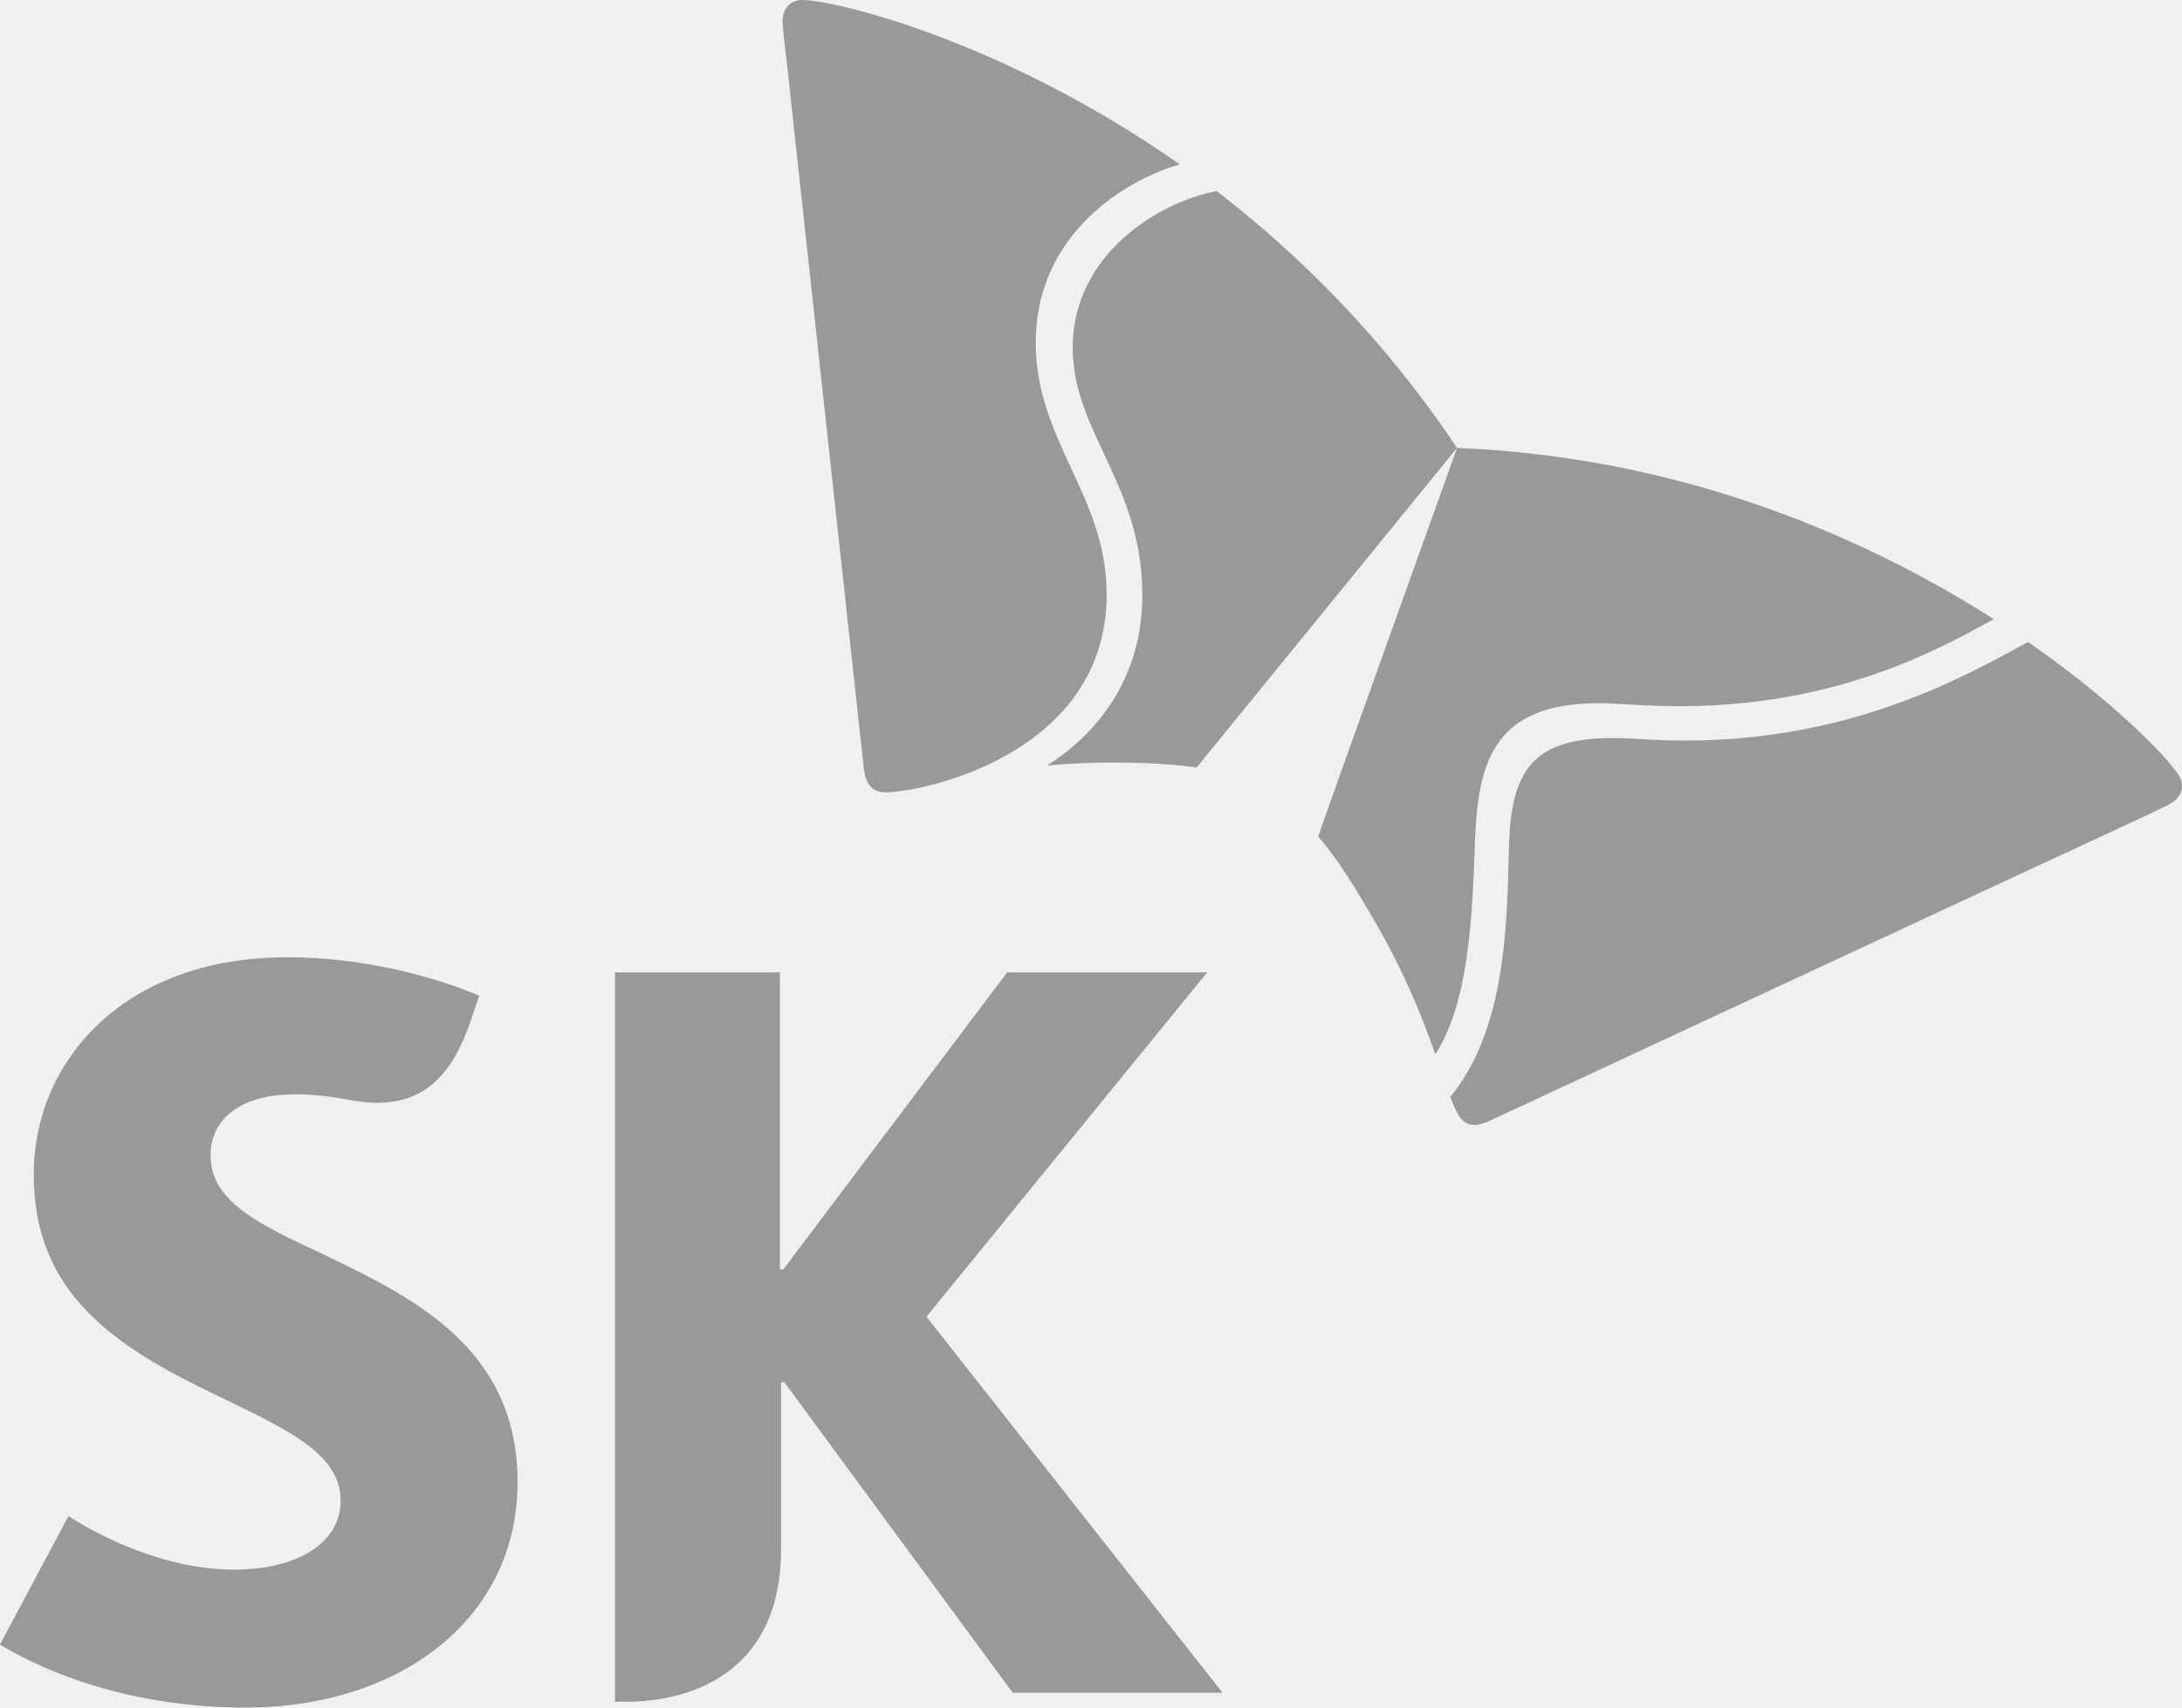
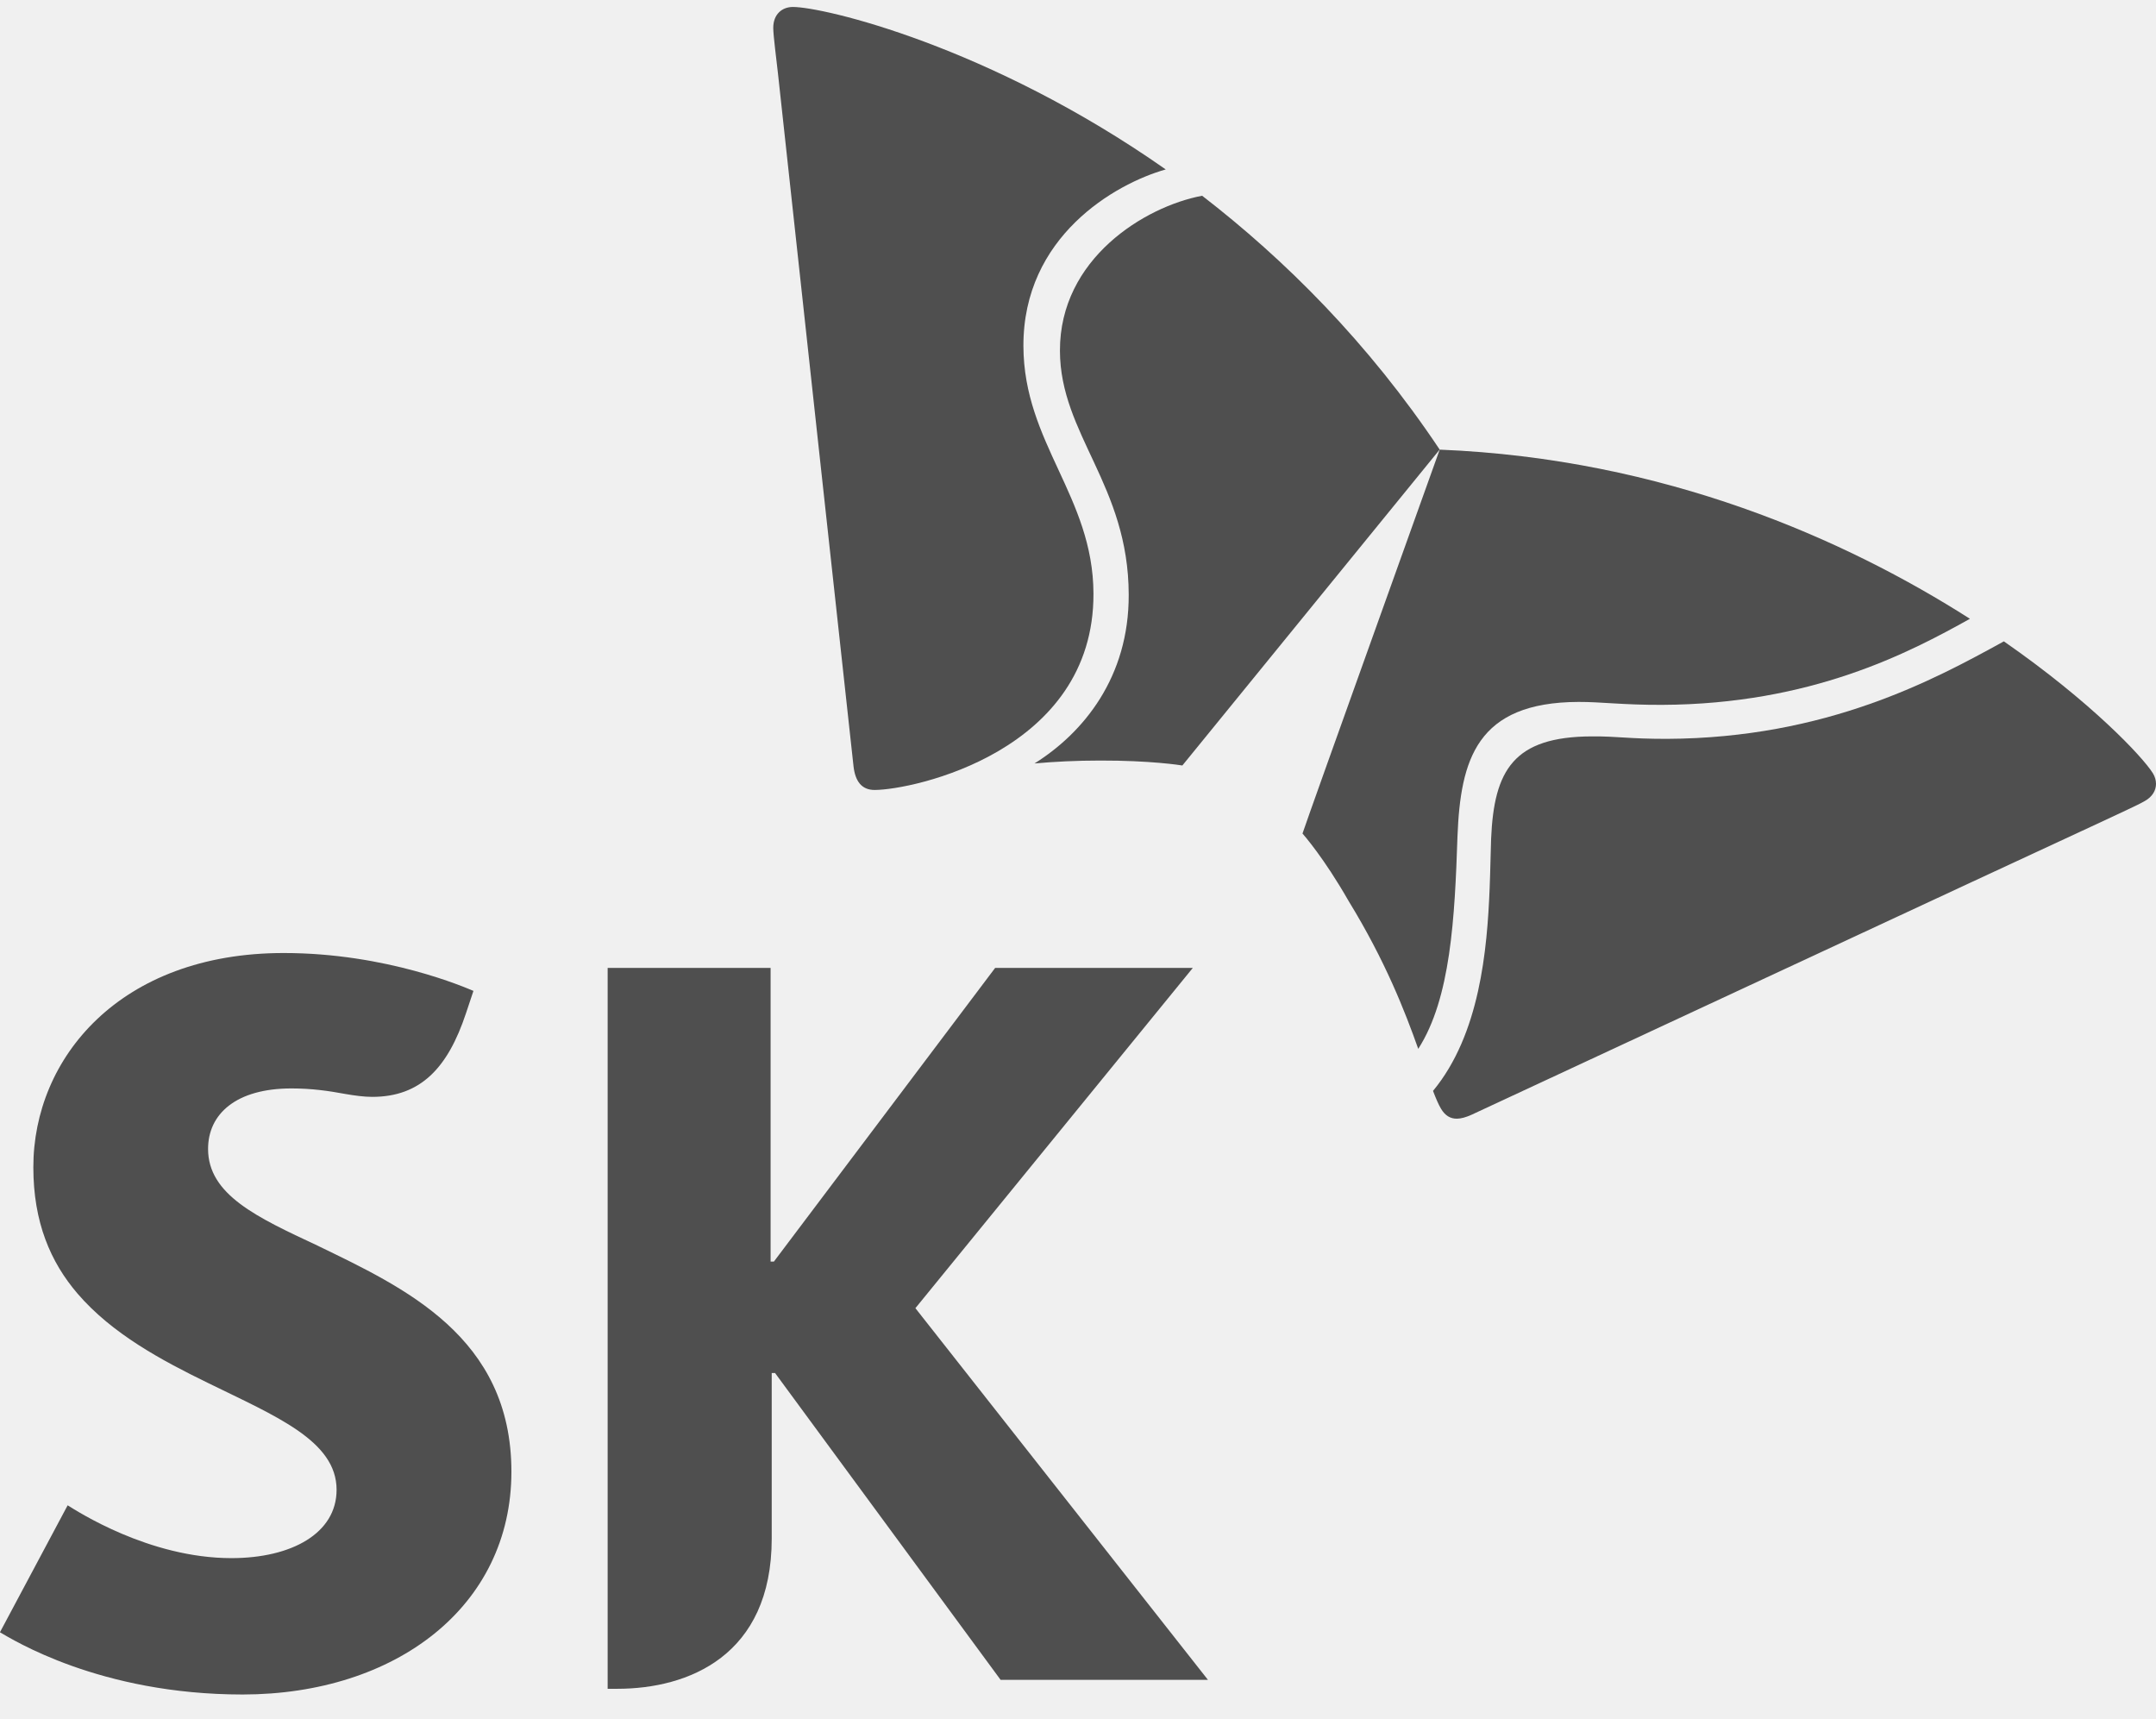
- <svg xmlns="http://www.w3.org/2000/svg" width="69" height="54" viewBox="0 0 69 54" fill="none">
-   <g clip-path="url(#clip0_3312_86167)">
-     <path d="M10.153 39.631C8.233 38.734 6.659 38.01 6.659 36.542C6.659 35.422 7.556 34.606 9.327 34.606C9.978 34.606 10.512 34.684 11.062 34.785C11.35 34.836 11.656 34.876 11.912 34.876C13.46 34.876 14.332 33.953 14.913 32.201L15.152 31.485C14.905 31.384 12.377 30.273 9.08 30.273C3.835 30.273 1.065 33.638 1.067 37.129C1.067 38.891 1.619 40.165 2.481 41.172C3.593 42.464 5.178 43.311 6.661 44.033C8.822 45.095 10.772 45.878 10.772 47.449C10.772 48.843 9.331 49.637 7.406 49.637C4.766 49.637 2.459 48.127 2.165 47.946L-0.002 52.009C0.384 52.226 3.173 54 7.767 54C12.661 53.996 16.367 51.189 16.367 46.87C16.367 42.552 12.932 40.979 10.151 39.631H10.153Z" fill="#999" />
-     <path d="M29.296 41.639L38.174 30.75H31.848L24.767 40.147H24.662V30.75H19.447V53.817H19.76C22.014 53.817 24.698 52.774 24.698 49.008V43.713H24.804L32.023 53.531H38.659L29.298 41.641L29.296 41.639Z" fill="#999" />
-     <path d="M38.471 6.042C36.635 6.389 33.914 8.055 33.922 11.002C33.928 13.678 36.117 15.3 36.123 18.807C36.133 21.445 34.679 23.223 33.108 24.207C33.743 24.151 34.439 24.114 35.206 24.114C36.813 24.11 37.781 24.262 37.84 24.272L46.075 14.164C43.789 10.738 41.117 8.081 38.471 6.04V6.042Z" fill="#999" />
-     <path d="M45.389 33.34C46.428 31.727 46.558 29.153 46.645 26.533C46.743 24.09 47.252 22.249 50.521 22.239C51.245 22.237 51.935 22.336 53.185 22.332C57.975 22.312 61.102 20.662 63.045 19.578C59.071 17.043 53.272 14.456 46.075 14.165C45.606 15.489 41.959 25.632 41.685 26.45C41.725 26.499 42.364 27.215 43.162 28.611C44.338 30.529 44.969 32.155 45.389 33.34Z" fill="#999" />
-     <path d="M27.995 25.056C27.579 25.058 27.372 24.782 27.316 24.301C27.263 23.824 25.204 4.974 24.897 2.123C24.853 1.707 24.749 0.942 24.747 0.67C24.747 0.229 25.033 0.002 25.37 9.87751e-06C26.346 -0.004 31.664 1.242 37.308 5.199C35.681 5.658 32.741 7.351 32.753 10.854C32.763 13.955 34.983 15.661 34.995 18.77C35.014 23.83 29.201 25.054 27.995 25.056Z" fill="#999" />
-     <path d="M45.862 34.686C45.952 34.921 46.035 35.118 46.118 35.256C46.248 35.475 46.416 35.577 46.625 35.575C46.757 35.575 46.917 35.53 47.096 35.449C47.53 35.25 64.727 27.242 67.322 26.044C67.698 25.863 68.412 25.545 68.645 25.407C68.889 25.269 69 25.066 69 24.859C69 24.743 68.966 24.628 68.901 24.522C68.576 23.996 66.912 22.231 64.131 20.301C61.921 21.516 58.472 23.398 53.343 23.42C52.085 23.42 51.801 23.337 50.943 23.341C48.439 23.349 47.814 24.421 47.721 26.619C47.705 27.032 47.699 27.593 47.674 28.203C47.595 30.166 47.362 32.873 45.862 34.686Z" fill="#999" />
+ <svg xmlns="http://www.w3.org/2000/svg" width="69" height="55" viewBox="0 0 69 55" fill="none">
+   <g clip-path="url(#clip0_979_202542)">
+     <path d="M10.153 39.854C8.233 38.957 6.659 38.232 6.659 36.765C6.659 35.645 7.556 34.829 9.327 34.829C9.978 34.829 10.512 34.906 11.062 35.008C11.35 35.058 11.656 35.099 11.912 35.099C13.46 35.099 14.332 34.175 14.913 32.424L15.152 31.708C14.905 31.606 12.377 30.496 9.08 30.496C3.835 30.496 1.065 33.861 1.067 37.352C1.067 39.113 1.619 40.388 2.481 41.394C3.593 42.687 5.178 43.533 6.661 44.256C8.822 45.317 10.772 46.101 10.772 47.672C10.772 49.066 9.331 49.859 7.406 49.859C4.766 49.859 2.459 48.349 2.165 48.169L-0.002 52.232C0.384 52.449 3.173 54.223 7.767 54.223C12.661 54.218 16.367 51.412 16.367 47.093C16.367 42.774 12.932 41.202 10.151 39.854H10.153Z" fill="#4F4F4F" />
+     <path d="M29.296 41.861L38.174 30.973H31.848L24.767 40.37H24.662V30.973H19.447V54.04H19.76C22.014 54.04 24.698 52.997 24.698 49.23V43.935H24.804L32.023 53.754H38.659L29.298 41.863L29.296 41.861Z" fill="#4F4F4F" />
+     <path d="M38.471 6.264C36.635 6.611 33.914 8.277 33.922 11.224C33.928 13.901 36.117 15.523 36.123 19.03C36.133 21.668 34.679 23.446 33.108 24.43C33.743 24.373 34.439 24.337 35.206 24.337C36.813 24.333 37.781 24.485 37.84 24.495L46.075 14.386C43.789 10.96 41.117 8.304 38.471 6.262V6.264Z" fill="#4F4F4F" />
+     <path d="M45.389 33.563C46.428 31.949 46.558 29.376 46.645 26.756C46.743 24.312 47.252 22.471 50.521 22.461C51.245 22.459 51.935 22.559 53.185 22.555C57.975 22.535 61.102 20.884 63.045 19.801C59.071 17.266 53.272 14.678 46.075 14.388C45.606 15.711 41.959 25.855 41.685 26.672C41.725 26.721 42.364 27.438 43.162 28.834C44.338 30.752 44.969 32.377 45.389 33.563Z" fill="#4F4F4F" />
+     <path d="M27.995 25.278C27.579 25.28 27.372 25.005 27.316 24.523C27.263 24.047 25.204 5.197 24.897 2.345C24.853 1.929 24.749 1.164 24.747 0.892C24.747 0.452 25.033 0.225 25.37 0.223C26.346 0.219 31.664 1.465 37.308 5.422C35.681 5.881 32.741 7.573 32.753 11.076C32.763 14.177 34.983 15.884 34.995 18.993C35.014 24.053 29.201 25.276 27.995 25.278Z" fill="#4F4F4F" />
+     <path d="M45.862 34.908C45.952 35.144 46.035 35.341 46.118 35.479C46.248 35.698 46.416 35.799 46.625 35.797C46.757 35.797 46.917 35.752 47.096 35.671C47.53 35.472 64.727 27.464 67.322 26.267C67.698 26.086 68.412 25.768 68.645 25.63C68.889 25.492 69 25.289 69 25.082C69 24.966 68.966 24.85 68.901 24.745C68.576 24.219 66.912 22.453 64.131 20.523C61.921 21.739 58.472 23.62 53.343 23.643C52.085 23.643 51.801 23.559 50.943 23.564C48.439 23.572 47.814 24.643 47.721 26.841C47.705 27.255 47.699 27.815 47.674 28.426C47.595 30.389 47.362 33.096 45.862 34.908Z" fill="#4F4F4F" />
  </g>
  <defs>
-     <clipPath id="clip0_3312_86167">
-       <rect width="69" height="54" fill="white" />
+     <clipPath id="clip0_979_202542">
+       <rect width="69" height="54" fill="white" transform="translate(0 0.222656)" />
    </clipPath>
  </defs>
</svg>
